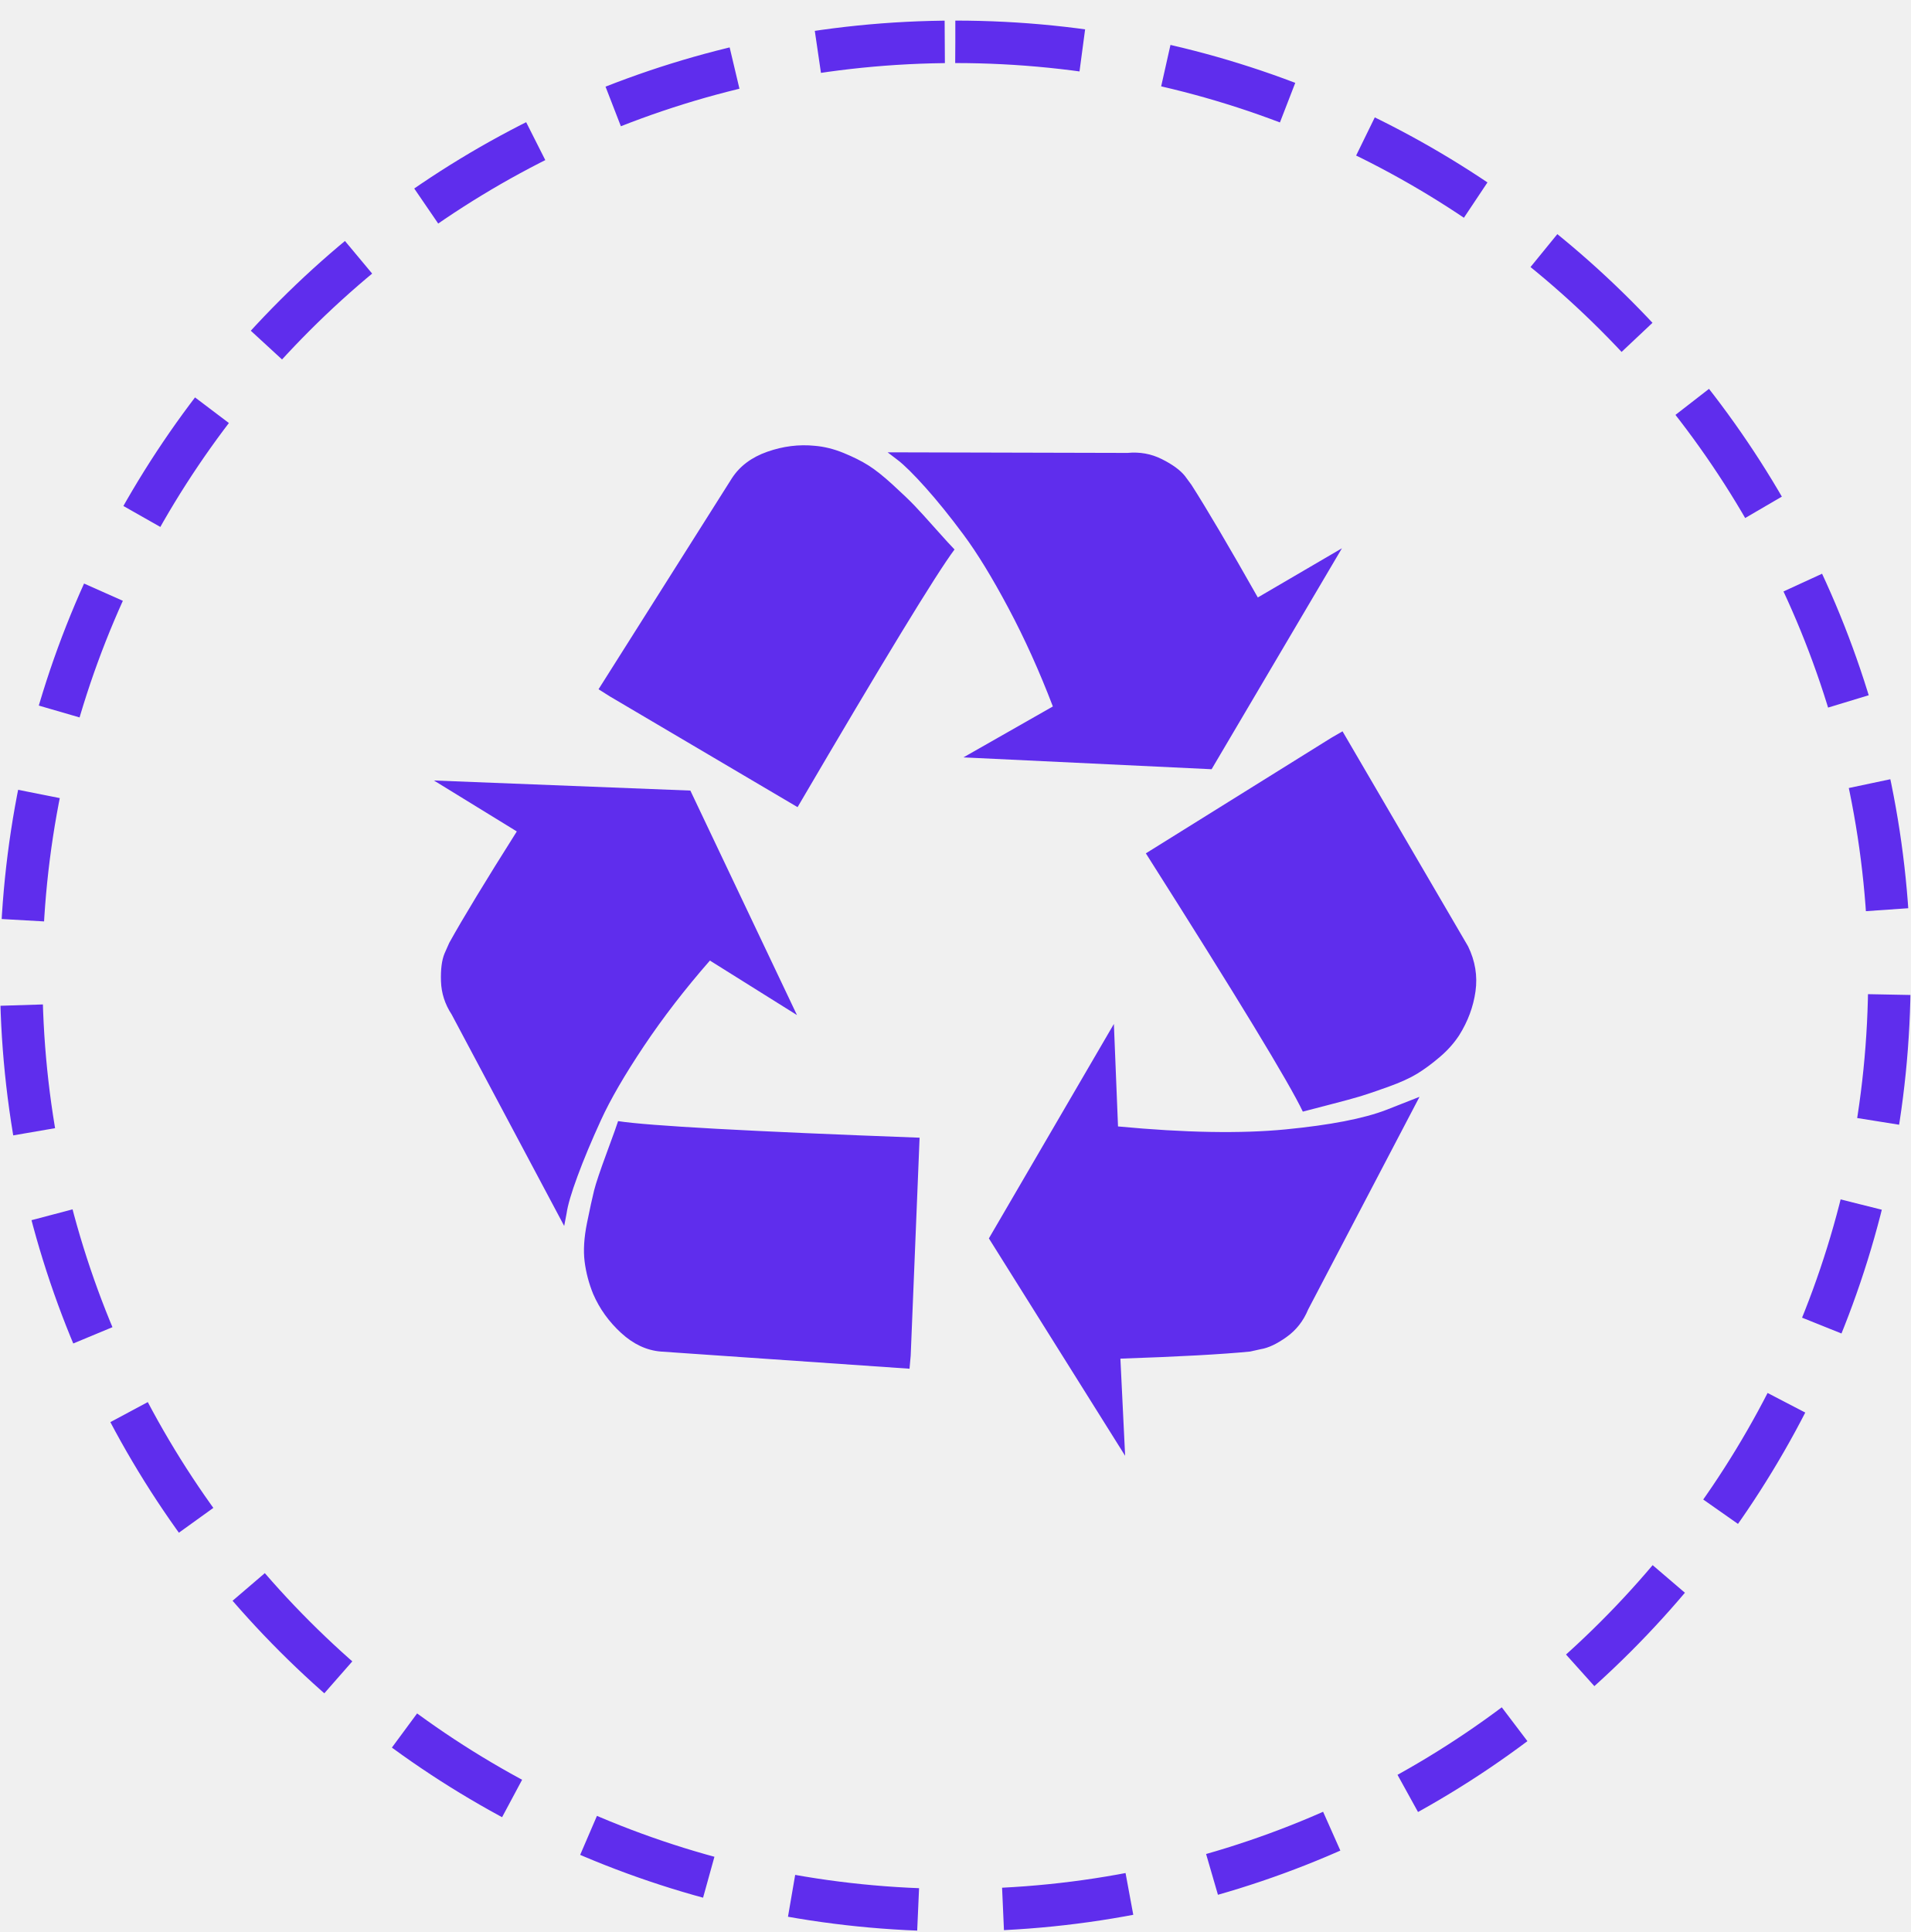
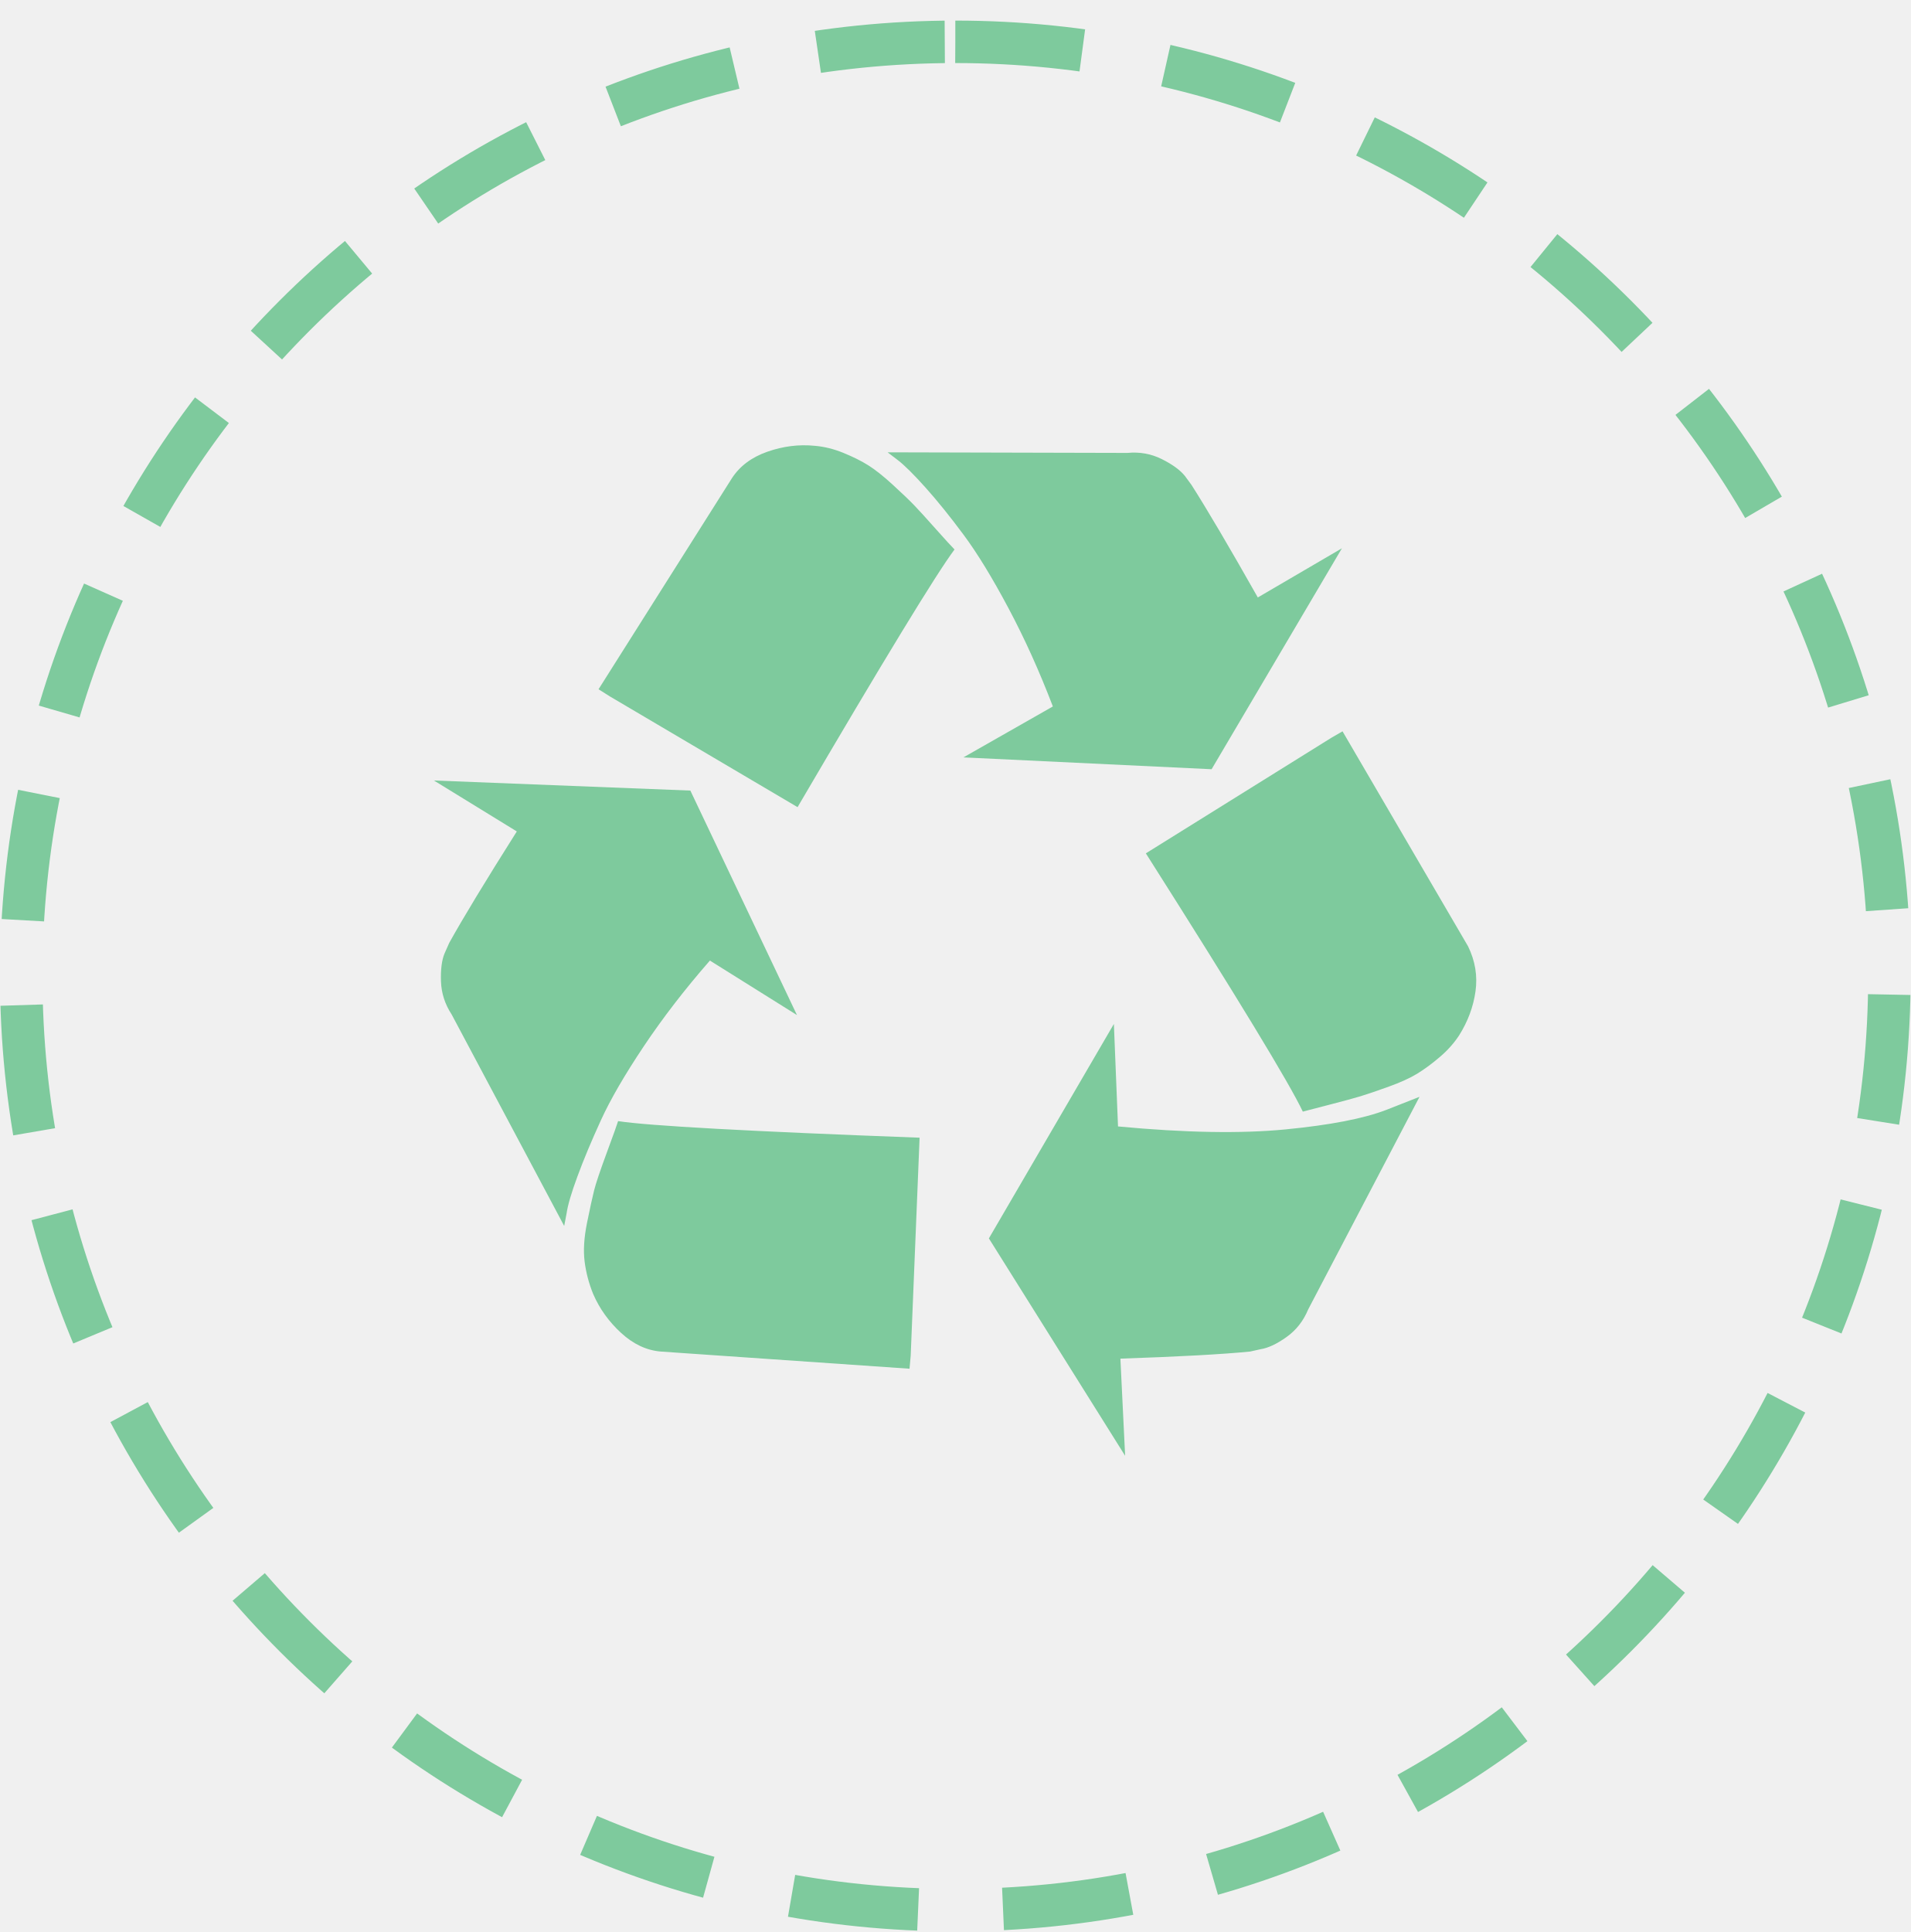
<svg xmlns="http://www.w3.org/2000/svg" width="90" height="91" viewBox="0 0 90 91" fill="none">
-   <rect x="1" y="1.97" width="88" height="88" rx="44" stroke="#5F2DED" stroke-width="2" stroke-dasharray="6 4" />
+   <rect x="1" y="1.97" width="88" height="88" rx="44" stroke="#7ECA9D" stroke-width="2" stroke-dasharray="6 4" />
  <g clip-path="url(#clip0_56_210)">
-     <path d="M43.317 53.587L42.898 63.855L42.843 64.469L31.124 63.66C30.454 63.604 29.831 63.311 29.255 62.781C28.678 62.251 28.241 61.641 27.943 60.953C27.738 60.451 27.604 59.939 27.538 59.419C27.473 58.898 27.511 58.293 27.65 57.605C27.79 56.917 27.901 56.405 27.985 56.07C28.069 55.736 28.269 55.14 28.585 54.285C28.901 53.429 29.078 52.936 29.115 52.806C30.566 53.029 35.3 53.289 43.317 53.587ZM32.519 37.237L37.541 47.811L33.44 45.244C32.268 46.584 31.231 47.928 30.329 49.276C29.427 50.625 28.752 51.787 28.306 52.764C27.859 53.74 27.492 54.619 27.204 55.401C26.915 56.182 26.743 56.768 26.688 57.158L26.576 57.744L21.275 47.783C20.958 47.3 20.791 46.779 20.772 46.221C20.754 45.663 20.809 45.226 20.94 44.91L21.163 44.407C21.814 43.236 22.874 41.487 24.344 39.162L20.438 36.762L32.519 37.237ZM66.866 51.662L61.62 61.679C61.397 62.218 61.058 62.651 60.602 62.976C60.146 63.301 59.742 63.492 59.388 63.548L58.886 63.66C57.566 63.79 55.529 63.901 52.776 63.994L52.999 68.57L46.581 58.33L52.469 48.23L52.664 53.057C55.826 53.355 58.458 53.401 60.56 53.196C62.662 52.992 64.243 52.685 65.304 52.276L66.866 51.662ZM44.963 25.881C44.089 27.052 41.624 31.098 37.569 38.018L28.724 32.8L28.194 32.465L34.472 22.532C34.844 21.956 35.402 21.537 36.146 21.277C36.89 21.016 37.634 20.923 38.378 20.998C38.825 21.035 39.276 21.147 39.732 21.333C40.187 21.519 40.578 21.714 40.904 21.919C41.229 22.123 41.615 22.43 42.061 22.839C42.508 23.248 42.843 23.569 43.066 23.802C43.289 24.034 43.624 24.402 44.07 24.904C44.517 25.406 44.814 25.732 44.963 25.881ZM63.239 34.446L69.154 44.575C69.489 45.263 69.605 45.97 69.503 46.695C69.4 47.421 69.145 48.109 68.736 48.76C68.494 49.132 68.187 49.476 67.815 49.792C67.443 50.109 67.089 50.369 66.754 50.574C66.42 50.778 65.969 50.983 65.401 51.188C64.834 51.392 64.397 51.541 64.09 51.634C63.783 51.727 63.304 51.857 62.653 52.025C62.002 52.192 61.574 52.304 61.369 52.359C60.737 51.02 58.272 46.965 53.975 40.194L62.709 34.753L63.239 34.446ZM59.249 28.141L63.211 25.825L57.072 36.232L45.382 35.674L49.595 33.275C48.962 31.619 48.265 30.075 47.502 28.643C46.74 27.211 46.037 26.062 45.396 25.197C44.754 24.332 44.154 23.588 43.596 22.965C43.038 22.342 42.601 21.909 42.285 21.667L41.81 21.305L53.111 21.333C53.687 21.277 54.227 21.374 54.729 21.626C55.231 21.877 55.594 22.142 55.817 22.421L56.124 22.839C56.849 23.974 57.891 25.741 59.249 28.141Z" fill="#5F2DED" />
+     <path d="M43.317 53.587L42.898 63.855L42.843 64.469L31.124 63.66C30.454 63.604 29.831 63.311 29.255 62.781C28.678 62.251 28.241 61.641 27.943 60.953C27.738 60.451 27.604 59.939 27.538 59.419C27.473 58.898 27.511 58.293 27.65 57.605C27.79 56.917 27.901 56.405 27.985 56.07C28.069 55.736 28.269 55.14 28.585 54.285C28.901 53.429 29.078 52.936 29.115 52.806C30.566 53.029 35.3 53.289 43.317 53.587ZM32.519 37.237L37.541 47.811L33.44 45.244C32.268 46.584 31.231 47.928 30.329 49.276C29.427 50.625 28.752 51.787 28.306 52.764C27.859 53.74 27.492 54.619 27.204 55.401C26.915 56.182 26.743 56.768 26.688 57.158L26.576 57.744L21.275 47.783C20.958 47.3 20.791 46.779 20.772 46.221C20.754 45.663 20.809 45.226 20.94 44.91L21.163 44.407C21.814 43.236 22.874 41.487 24.344 39.162L20.438 36.762L32.519 37.237ZM66.866 51.662L61.62 61.679C61.397 62.218 61.058 62.651 60.602 62.976C60.146 63.301 59.742 63.492 59.388 63.548L58.886 63.66C57.566 63.79 55.529 63.901 52.776 63.994L52.999 68.57L46.581 58.33L52.469 48.23L52.664 53.057C55.826 53.355 58.458 53.401 60.56 53.196C62.662 52.992 64.243 52.685 65.304 52.276L66.866 51.662ZM44.963 25.881C44.089 27.052 41.624 31.098 37.569 38.018L28.724 32.8L28.194 32.465L34.472 22.532C34.844 21.956 35.402 21.537 36.146 21.277C36.89 21.016 37.634 20.923 38.378 20.998C38.825 21.035 39.276 21.147 39.732 21.333C40.187 21.519 40.578 21.714 40.904 21.919C41.229 22.123 41.615 22.43 42.061 22.839C42.508 23.248 42.843 23.569 43.066 23.802C43.289 24.034 43.624 24.402 44.07 24.904C44.517 25.406 44.814 25.732 44.963 25.881ZM63.239 34.446L69.154 44.575C69.489 45.263 69.605 45.97 69.503 46.695C69.4 47.421 69.145 48.109 68.736 48.76C68.494 49.132 68.187 49.476 67.815 49.792C67.443 50.109 67.089 50.369 66.754 50.574C66.42 50.778 65.969 50.983 65.401 51.188C64.834 51.392 64.397 51.541 64.09 51.634C63.783 51.727 63.304 51.857 62.653 52.025C62.002 52.192 61.574 52.304 61.369 52.359C60.737 51.02 58.272 46.965 53.975 40.194L62.709 34.753L63.239 34.446ZM59.249 28.141L63.211 25.825L57.072 36.232L45.382 35.674L49.595 33.275C48.962 31.619 48.265 30.075 47.502 28.643C46.74 27.211 46.037 26.062 45.396 25.197C44.754 24.332 44.154 23.588 43.596 22.965C43.038 22.342 42.601 21.909 42.285 21.667L41.81 21.305L53.111 21.333C53.687 21.277 54.227 21.374 54.729 21.626C55.231 21.877 55.594 22.142 55.817 22.421L56.124 22.839C56.849 23.974 57.891 25.741 59.249 28.141Z" fill="#7ECA9D" />
  </g>
  <defs>
    <clipPath id="clip0_56_210">
      <rect width="50.02" height="50" fill="white" transform="matrix(1 0 0 -1 19.9805 70.9697)" />
    </clipPath>
  </defs>
</svg>
